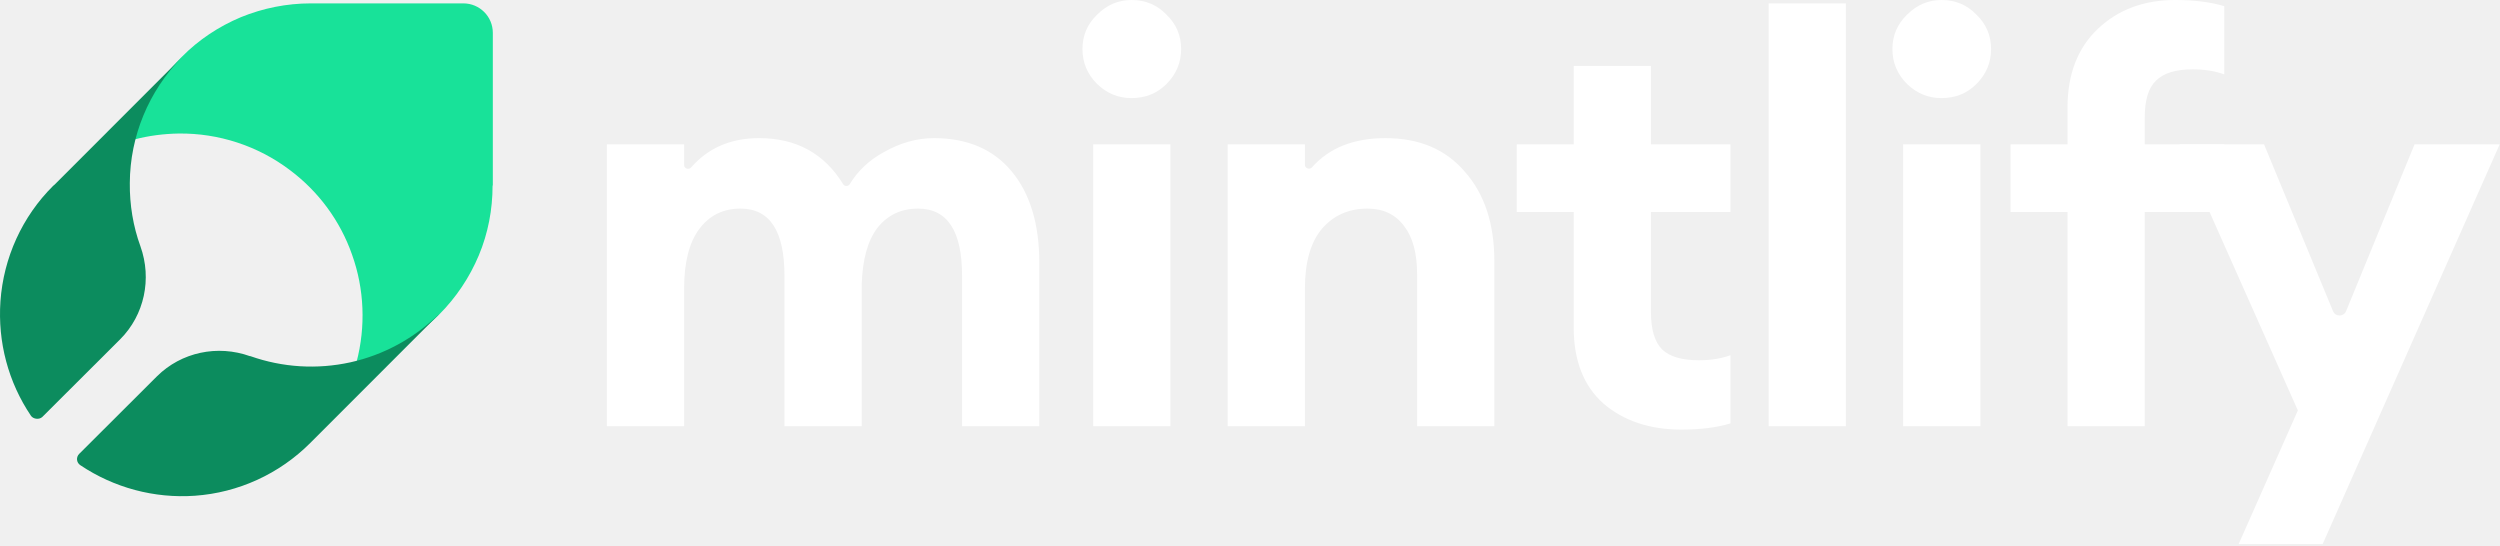
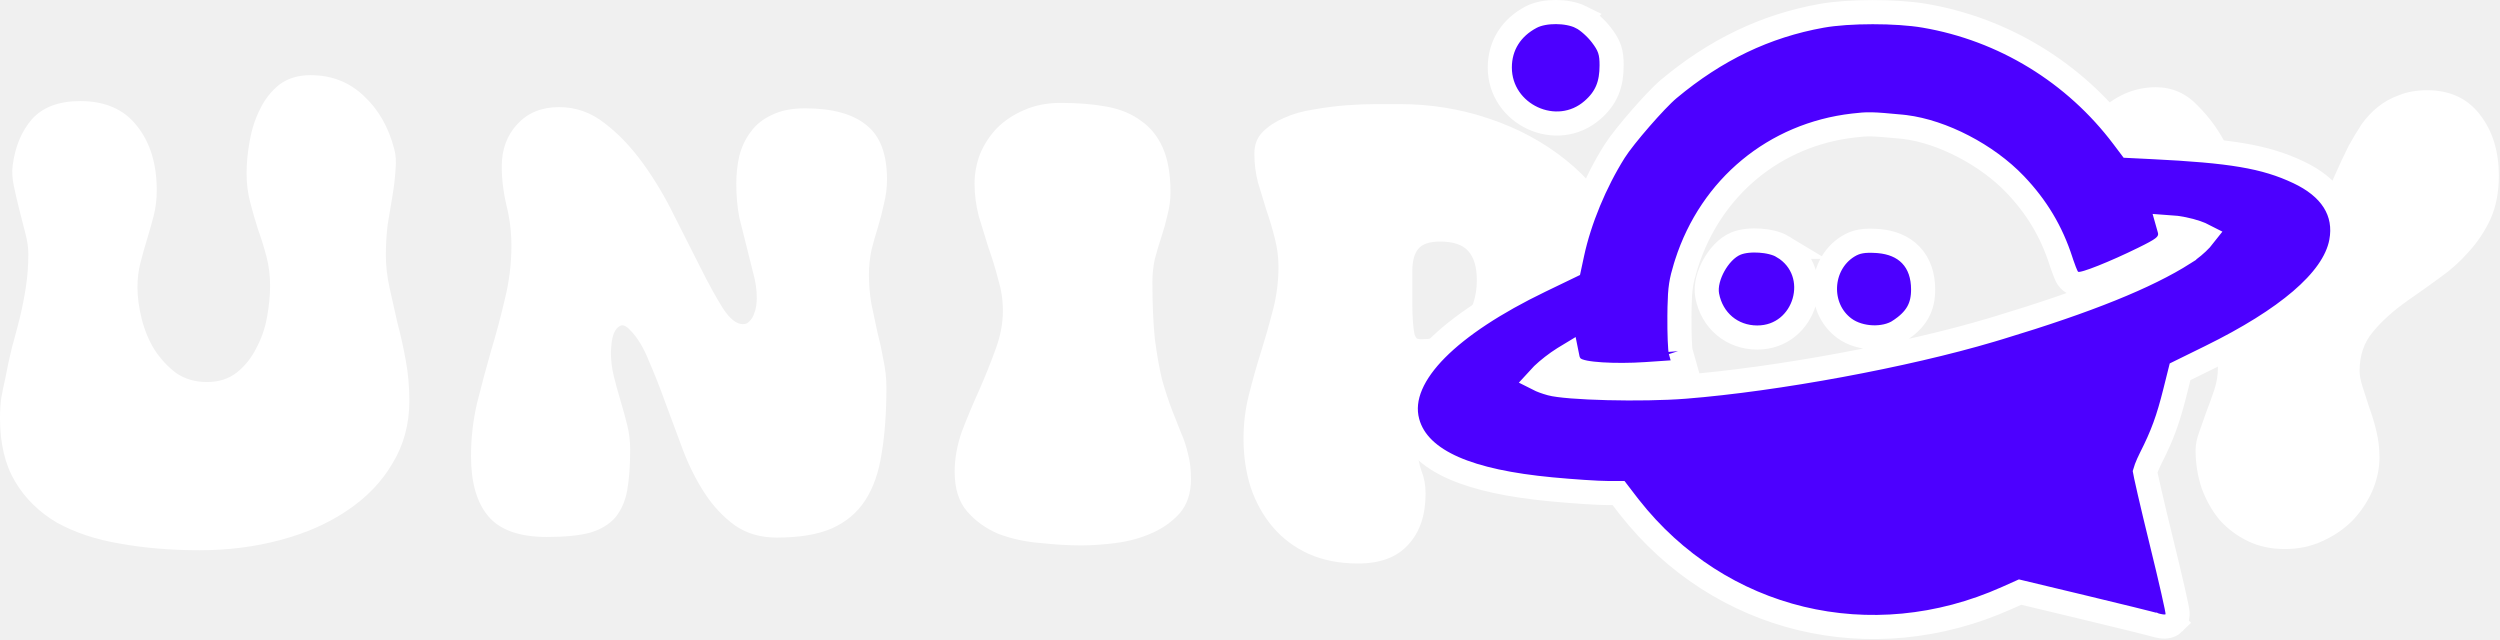
- <svg xmlns="http://www.w3.org/2000/svg" width="1682" height="367" viewBox="0 0 1682 367" fill="none">
-   <path d="M1562.69 366.037H1506.17L1546 276.14L1466.34 97.105H1523.24L1569.66 209.337C1571.28 213.26 1576.84 213.253 1578.45 209.325L1624.52 97.105H1681.79L1562.69 366.037Z" fill="white" />
-   <path d="M1391.02 286.761V142.622H1352.71V97.104H1391.02V72.449C1391.02 49.943 1397.85 32.242 1411.5 19.345C1425.16 6.448 1442.48 0 1463.47 0C1476.37 0 1487.37 1.391 1496.47 4.172V50.069C1490.4 47.793 1483.32 46.656 1475.23 46.656C1463.85 46.656 1455.63 49.184 1450.57 54.242C1445.51 59.046 1442.99 67.265 1442.99 78.897V97.104H1496.47V142.622H1442.99V286.761H1391.02Z" fill="white" />
-   <path d="M1306.22 66.001C1297.37 66.001 1289.66 62.84 1283.08 56.518C1276.51 49.943 1273.22 42.104 1273.22 33C1273.22 23.897 1276.51 16.184 1283.08 9.862C1289.66 3.287 1297.37 0 1306.22 0C1315.58 0 1323.42 3.287 1329.74 9.862C1336.31 16.184 1339.6 23.897 1339.6 33C1339.6 42.104 1336.31 49.943 1329.74 56.518C1323.42 62.84 1315.58 66.001 1306.22 66.001ZM1280.43 286.761V97.104H1332.39V286.761H1280.43Z" fill="white" />
-   <path d="M1189.94 286.761V2.276H1241.91V286.761H1189.94Z" fill="white" />
-   <path d="M1131.24 289.037C1110 289.037 1092.55 283.221 1078.89 271.588C1065.49 259.703 1058.79 242.634 1058.79 220.381V142.622H1020.48V97.104H1058.79V44.38H1110.76V97.104H1164.24V142.622H1110.76V210.14C1110.76 221.772 1113.29 230.117 1118.34 235.174C1123.4 239.979 1131.62 242.381 1143 242.381C1151.09 242.381 1158.17 241.243 1164.24 238.967V284.864C1155.14 287.646 1144.14 289.037 1131.24 289.037Z" fill="white" />
-   <path d="M825.979 286.761V97.104H877.945V110.967C877.945 113.311 881.135 114.347 882.688 112.591C894.273 99.485 910.773 92.932 932.187 92.932C954.946 92.932 972.774 100.518 985.67 115.69C998.82 130.61 1005.39 150.587 1005.39 175.622V286.761H953.429V184.346C953.429 170.438 950.521 159.691 944.704 152.104C938.888 144.265 930.67 140.346 920.049 140.346C907.405 140.346 897.164 144.898 889.325 154.001C881.738 163.105 877.945 176.507 877.945 194.208V286.761H825.979Z" fill="white" />
-   <path d="M761.286 66.001C752.436 66.001 744.723 62.84 738.148 56.518C731.574 49.943 728.286 42.104 728.286 33C728.286 23.897 731.574 16.184 738.148 9.862C744.723 3.287 752.436 0 761.286 0C770.643 0 778.482 3.287 784.804 9.862C791.379 16.184 794.666 23.897 794.666 33C794.666 42.104 791.379 49.943 784.804 56.518C778.482 62.84 770.643 66.001 761.286 66.001ZM735.493 286.761V97.104H787.459V286.761H735.493Z" fill="white" />
-   <path d="M647.273 286.761V185.484C647.273 155.392 637.411 140.346 617.686 140.346C606.307 140.346 597.204 144.645 590.376 153.242C583.801 161.84 580.261 174.61 579.755 191.553V286.761H527.789V185.484C527.789 155.392 517.927 140.346 498.203 140.346C486.571 140.346 477.341 144.898 470.513 154.001C463.685 163.105 460.272 176.507 460.272 194.208V286.761H408.306V97.104H460.272V111.103C460.272 113.435 463.407 114.462 464.939 112.704C476.419 99.522 491.68 92.932 510.72 92.932C535.742 92.932 554.588 103.262 567.259 123.923C568.258 125.553 570.718 125.527 571.712 123.894C577.189 114.891 584.802 107.731 594.548 102.414C605.675 96.093 616.928 92.932 628.307 92.932C650.813 92.932 668.261 100.391 680.652 115.311C693.043 130.231 699.239 150.714 699.239 176.76V286.761H647.273Z" fill="white" />
-   <path d="M331.569 124.833V22.09C331.569 11.065 322.625 2.276 311.764 2.276H209.069C192.938 2.276 176.967 5.472 162.113 11.544C147.26 17.775 133.685 26.724 122.345 38.228L121.546 39.027C106.533 54.207 95.833 73.062 90.402 93.834C100.145 91.277 110.206 89.999 120.268 89.839C147.1 89.52 173.453 98.148 194.855 114.287C214.18 128.668 228.873 148.481 236.859 171.331C245.164 194.5 246.122 219.746 239.893 243.554C260.496 238.122 279.503 227.416 294.675 212.396L295.474 211.597C306.813 200.252 315.917 186.67 322.145 171.81C328.374 156.95 331.409 140.971 331.409 124.833H331.569Z" fill="#18E299" />
-   <path d="M87.337 123.098C87.496 91.579 100.066 61.334 122.182 38.73L36.739 124.212C36.421 124.531 36.102 124.69 35.784 125.008C14.941 145.702 2.371 173.4 0.303 202.69C-1.607 230.07 5.553 257.131 20.828 279.736C22.285 281.892 26.238 282.601 28.466 280.532L80.813 228.319C97.202 211.923 102.293 187.568 94.497 165.759C89.564 152.229 87.178 137.743 87.337 123.098Z" fill="#0C8C5E" />
-   <path d="M294.976 211.605C278.587 227.683 258.062 238.826 235.786 243.761C213.351 248.695 190.121 247.263 168.482 239.622C168.482 239.622 168.323 239.622 168.164 239.622C146.365 231.822 122.022 236.916 105.633 253.153L53.285 305.365C51.057 307.594 51.376 311.255 54.081 313.006C76.674 328.129 103.724 335.451 131.091 333.541C160.368 331.472 187.894 318.896 208.737 298.043L209.533 297.247L294.976 211.765V211.605Z" fill="#0C8C5E" />
+ <svg xmlns="http://www.w3.org/2000/svg" width="622" height="159" viewBox="0 0 622 159" fill="none">
+   <path d="M0 104.05C0 102.35 0.1 100.7 0.3 99.1C0.6 97.4 0.95 95.7 1.35 94C1.85 91.3 2.4 88.75 3 86.35C3.7 83.85 4.35 81.4 4.95 79C5.55 76.5 6.05 73.95 6.45 71.35C6.85 68.75 7.05 66 7.05 63.1C7.05 61.6 6.8 59.9 6.3 58C5.8 56.1 5.3 54.15 4.8 52.15C4.3 50.15 3.85 48.2 3.45 46.3C3.05 44.4 2.95 42.7 3.15 41.2C3.75 36.5 5.35 32.65 7.95 29.65C10.65 26.65 14.65 25.15 19.95 25.15C26.15 25.15 30.85 27.2 34.05 31.3C37.35 35.4 39 40.75 39 47.35C39 49.55 38.75 51.65 38.25 53.65C37.75 55.55 37.2 57.5 36.6 59.5C36 61.4 35.45 63.35 34.95 65.35C34.45 67.25 34.2 69.3 34.2 71.5C34.2 73.9 34.55 76.5 35.25 79.3C35.95 82.1 37 84.65 38.4 86.95C39.9 89.25 41.7 91.2 43.8 92.8C46 94.3 48.55 95.05 51.45 95.05C54.45 95.05 56.95 94.25 58.95 92.65C60.95 91.05 62.55 89.05 63.75 86.65C65.05 84.25 65.95 81.65 66.45 78.85C66.95 76.05 67.2 73.45 67.2 71.05C67.2 68.55 66.9 66.15 66.3 63.85C65.7 61.55 65 59.3 64.2 57.1C63.5 54.9 62.85 52.65 62.25 50.35C61.65 48.05 61.35 45.65 61.35 43.15C61.35 40.65 61.6 38 62.1 35.2C62.6 32.3 63.45 29.65 64.65 27.25C65.85 24.75 67.45 22.7 69.45 21.1C71.55 19.5 74.15 18.7 77.25 18.7C82.45 18.7 86.85 20.4 90.45 23.8C94.15 27.2 96.7 31.65 98.1 37.15C98.5 38.55 98.6 40.25 98.4 42.25C98.3 44.15 98.05 46.3 97.65 48.7C97.25 51 96.85 53.4 96.45 55.9C96.15 58.4 96 60.95 96 63.55C96 66.05 96.3 68.7 96.9 71.5C97.5 74.2 98.15 77.1 98.85 80.2C99.65 83.2 100.35 86.35 100.95 89.65C101.55 92.85 101.85 96.2 101.85 99.7C101.85 105.5 100.45 110.7 97.65 115.3C94.95 119.9 91.2 123.8 86.4 127C81.7 130.2 76.15 132.65 69.75 134.35C63.45 136.05 56.75 136.9 49.65 136.9C42.55 136.9 35.95 136.35 29.85 135.25C23.85 134.25 18.6 132.5 14.1 130C9.7 127.4 6.25 124 3.75 119.8C1.25 115.6 0 110.35 0 104.05Z" fill="white" />
+   <path d="M156.789 82.15C155.789 81.05 154.939 80.7 154.239 81.1C153.639 81.4 153.139 82 152.739 82.9C152.439 83.7 152.239 84.6 152.139 85.6C152.039 86.6 151.989 87.25 151.989 87.55C151.989 89.65 152.239 91.7 152.739 93.7C153.239 95.7 153.789 97.7 154.389 99.7C154.989 101.7 155.539 103.7 156.039 105.7C156.539 107.7 156.789 109.75 156.789 111.85C156.789 115.85 156.539 119.25 156.039 122.05C155.539 124.75 154.539 127 153.039 128.8C151.539 130.5 149.439 131.75 146.739 132.55C144.039 133.25 140.489 133.6 136.089 133.6C129.289 133.6 124.439 131.9 121.539 128.5C118.639 125.1 117.189 120.1 117.189 113.5C117.189 109 117.689 104.6 118.689 100.3C119.789 95.9 120.939 91.6 122.139 87.4C123.439 83.1 124.589 78.8 125.589 74.5C126.689 70.1 127.239 65.65 127.239 61.15C127.239 57.75 126.839 54.45 126.039 51.25C125.239 47.95 124.839 44.65 124.839 41.35C124.839 37.15 126.139 33.65 128.739 30.85C131.339 28.05 134.789 26.65 139.089 26.65C143.289 26.65 147.089 28 150.489 30.7C153.889 33.3 157.039 36.6 159.939 40.6C162.839 44.6 165.439 48.95 167.739 53.65C170.139 58.35 172.339 62.7 174.339 66.7C176.339 70.7 178.189 74.05 179.889 76.75C181.589 79.35 183.239 80.65 184.839 80.65C185.539 80.65 186.089 80.4 186.489 79.9C186.989 79.4 187.339 78.85 187.539 78.25C187.839 77.55 188.039 76.85 188.139 76.15C188.239 75.35 188.289 74.7 188.289 74.2C188.289 72.1 187.989 70 187.389 67.9C186.889 65.8 186.339 63.6 185.739 61.3C185.139 59 184.539 56.6 183.939 54.1C183.439 51.5 183.189 48.7 183.189 45.7C183.189 43.3 183.439 41 183.939 38.8C184.539 36.5 185.489 34.5 186.789 32.8C188.089 31 189.839 29.6 192.039 28.6C194.239 27.5 196.989 26.95 200.289 26.95C207.089 26.95 212.189 28.35 215.589 31.15C218.989 33.85 220.689 38.35 220.689 44.65C220.689 46.65 220.439 48.65 219.939 50.65C219.539 52.55 219.039 54.5 218.439 56.5C217.839 58.4 217.289 60.35 216.789 62.35C216.389 64.35 216.189 66.35 216.189 68.35C216.189 70.75 216.389 73.15 216.789 75.55C217.289 77.85 217.789 80.2 218.289 82.6C218.889 84.9 219.389 87.2 219.789 89.5C220.289 91.8 220.539 94.1 220.539 96.4C220.539 102.7 220.139 108.2 219.339 112.9C218.639 117.5 217.289 121.35 215.289 124.45C213.289 127.55 210.489 129.9 206.889 131.5C203.389 133 198.839 133.75 193.239 133.75C189.239 133.75 185.789 132.75 182.889 130.75C179.989 128.65 177.489 126 175.389 122.8C173.289 119.6 171.489 116.05 169.989 112.15C168.489 108.15 167.039 104.25 165.639 100.45C164.239 96.55 162.839 93 161.439 89.8C160.139 86.5 158.589 83.95 156.789 82.15Z" fill="white" />
+   <path d="M263.92 25.6C268.12 25.6 271.87 25.9 275.17 26.5C278.57 27.1 281.42 28.25 283.72 29.95C286.12 31.55 287.97 33.8 289.27 36.7C290.57 39.6 291.22 43.3 291.22 47.8C291.22 49.7 290.97 51.6 290.47 53.5C290.07 55.3 289.57 57.1 288.97 58.9C288.37 60.7 287.82 62.55 287.32 64.45C286.92 66.25 286.72 68.15 286.72 70.15C286.72 75.65 286.92 80.35 287.32 84.25C287.82 88.15 288.42 91.55 289.12 94.45C289.92 97.25 290.72 99.7 291.52 101.8C292.32 103.8 293.07 105.7 293.77 107.5C294.57 109.3 295.17 111.1 295.57 112.9C296.07 114.7 296.32 116.8 296.32 119.2C296.32 122.7 295.37 125.55 293.47 127.75C291.57 129.85 289.22 131.5 286.42 132.7C283.72 133.9 280.77 134.7 277.57 135.1C274.47 135.5 271.62 135.7 269.02 135.7C265.92 135.7 262.52 135.5 258.82 135.1C255.12 134.8 251.67 134.05 248.47 132.85C245.37 131.55 242.77 129.7 240.67 127.3C238.57 124.9 237.52 121.6 237.52 117.4C237.52 114.1 238.12 110.75 239.32 107.35C240.62 103.95 242.02 100.6 243.52 97.3C245.02 93.9 246.37 90.55 247.57 87.25C248.87 83.85 249.52 80.55 249.52 77.35C249.52 74.65 249.12 72 248.32 69.4C247.62 66.7 246.82 64.1 245.92 61.6C245.12 59 244.32 56.4 243.52 53.8C242.82 51.1 242.47 48.4 242.47 45.7C242.47 43.2 242.92 40.75 243.82 38.35C244.82 35.95 246.22 33.8 248.02 31.9C249.92 30 252.17 28.5 254.77 27.4C257.47 26.2 260.52 25.6 263.92 25.6Z" fill="white" />
+   <path d="M352.736 112.15C352.736 113.65 353.036 115.3 353.636 117.1C354.336 118.8 354.686 120.7 354.686 122.8C354.686 128.2 353.236 132.45 350.336 135.55C347.536 138.65 343.386 140.2 337.886 140.2C333.286 140.2 329.186 139.4 325.586 137.8C322.086 136.2 319.136 134 316.736 131.2C314.336 128.4 312.486 125.1 311.186 121.3C309.986 117.5 309.386 113.45 309.386 109.15C309.386 105.35 309.836 101.7 310.736 98.2C311.636 94.6 312.636 91.05 313.736 87.55C314.836 84.05 315.836 80.55 316.736 77.05C317.636 73.55 318.086 70 318.086 66.4C318.086 64 317.786 61.65 317.186 59.35C316.586 56.95 315.886 54.6 315.086 52.3C314.386 50 313.686 47.7 312.986 45.4C312.386 43.1 312.086 40.7 312.086 38.2C312.086 36 312.786 34.2 314.186 32.8C315.586 31.4 317.336 30.25 319.436 29.35C321.636 28.35 324.086 27.65 326.786 27.25C329.586 26.75 332.286 26.4 334.886 26.2C337.586 26 340.086 25.9 342.386 25.9C344.786 25.9 346.736 25.9 348.236 25.9C355.936 25.9 363.336 27.1 370.436 29.5C377.636 31.9 384.036 35.35 389.636 39.85C395.236 44.35 399.686 49.8 402.986 56.2C406.386 62.5 408.086 69.6 408.086 77.5C408.086 81.7 407.286 86 405.686 90.4C404.186 94.7 401.986 98.65 399.086 102.25C396.186 105.75 392.686 108.65 388.586 110.95C384.586 113.15 380.036 114.25 374.936 114.25C372.336 114.25 370.286 113.95 368.786 113.35C367.386 112.65 366.136 111.95 365.036 111.25C364.036 110.45 362.986 109.75 361.886 109.15C360.786 108.55 359.186 108.25 357.086 108.25C356.386 108.25 355.486 108.55 354.386 109.15C353.286 109.75 352.736 110.75 352.736 112.15ZM358.286 60.1C355.686 60.1 353.886 60.7 352.886 61.9C351.886 63.1 351.386 64.95 351.386 67.45C351.386 68.35 351.386 69.55 351.386 71.05C351.386 72.55 351.386 74.1 351.386 75.7C351.386 77.2 351.436 78.65 351.536 80.05C351.636 81.45 351.786 82.55 351.986 83.35C352.186 83.85 352.386 84.15 352.586 84.25C352.786 84.35 353.136 84.4 353.636 84.4C358.136 84.4 361.536 83 363.836 80.2C366.236 77.4 367.436 73.9 367.436 69.7C367.436 66.5 366.736 64.1 365.336 62.5C363.936 60.9 361.586 60.1 358.286 60.1Z" fill="white" />
+   <path d="M536.362 21.7C540.462 21.7 543.962 23.25 546.862 26.35C549.862 29.35 552.313 32.8 554.213 36.7C555.313 39.1 556.263 41.5 557.062 43.9C557.963 46.3 558.912 48.5 559.912 50.5C560.912 52.4 562.062 53.95 563.362 55.15C564.762 56.35 566.463 56.95 568.463 56.95C570.563 56.95 572.313 56.35 573.713 55.15C575.213 53.85 576.512 52.2 577.612 50.2C578.812 48.2 579.912 46 580.912 43.6C582.012 41.1 583.162 38.65 584.362 36.25C585.362 34.45 586.413 32.7 587.513 31C588.713 29.3 590.063 27.85 591.562 26.65C593.163 25.35 594.963 24.35 596.963 23.65C598.963 22.85 601.262 22.45 603.862 22.45C609.562 22.45 613.962 24.5 617.062 28.6C620.163 32.6 621.713 37.65 621.713 43.75C621.713 47.85 621.012 51.45 619.612 54.55C618.212 57.55 616.413 60.25 614.213 62.65C612.113 65.05 609.713 67.2 607.013 69.1C604.413 71 601.813 72.85 599.213 74.65C595.513 77.25 592.562 79.9 590.362 82.6C588.162 85.2 587.062 88.45 587.062 92.35C587.062 93.35 587.313 94.65 587.812 96.25C588.312 97.75 588.863 99.45 589.463 101.35C590.163 103.25 590.763 105.25 591.263 107.35C591.763 109.45 592.013 111.6 592.013 113.8C592.013 116.6 591.413 119.4 590.213 122.2C589.013 124.9 587.363 127.35 585.263 129.55C583.163 131.65 580.663 133.35 577.763 134.65C574.963 135.95 571.863 136.6 568.463 136.6C565.063 136.6 562.013 135.95 559.312 134.65C556.612 133.35 554.263 131.6 552.263 129.4C550.363 127.1 548.863 124.45 547.763 121.45C546.763 118.45 546.263 115.3 546.263 112C546.263 110.6 546.562 109.1 547.162 107.5C547.762 105.8 548.363 104.1 548.963 102.4C549.663 100.6 550.312 98.8 550.912 97C551.512 95.2 551.812 93.4 551.812 91.6C551.812 90.4 551.762 89.15 551.662 87.85C551.662 86.55 551.463 85.25 551.062 83.95C550.663 82.65 549.963 81.35 548.963 80.05C548.063 78.75 546.763 77.5 545.062 76.3C541.863 74.1 538.562 71.95 535.162 69.85C531.762 67.65 528.613 65.25 525.713 62.65C522.913 60.05 520.613 57.15 518.812 53.95C517.012 50.65 516.112 46.75 516.112 42.25C516.112 39.45 516.663 36.8 517.763 34.3C518.863 31.8 520.312 29.65 522.112 27.85C524.012 25.95 526.162 24.45 528.562 23.35C531.062 22.25 533.662 21.7 536.362 21.7Z" fill="white" />
+   <path d="M453.23 3.932C459.961 2.723 471.831 2.723 478.825 3.918C498.521 7.284 516.19 18.085 528.26 34.126L529.908 36.318L535.406 36.59C555.03 37.56 563.486 38.909 571.848 42.855C575.695 44.671 578.746 47.016 580.648 50.001C582.593 53.055 583.175 56.529 582.485 60.2C581.538 65.238 577.853 70.119 572.462 74.735C567.003 79.411 559.427 84.127 550.005 88.762L542.401 92.502L541.171 97.42C539.434 104.365 538.016 108.254 535.112 113.974C534.668 114.847 534.268 115.758 533.986 116.5C533.852 116.852 533.757 117.137 533.697 117.344C533.746 117.61 533.822 117.987 533.925 118.474C534.133 119.455 534.436 120.815 534.815 122.459C535.571 125.744 536.615 130.123 537.766 134.799C538.922 139.498 539.945 143.807 540.662 146.967C541.02 148.543 541.305 149.85 541.493 150.782C541.586 151.242 541.663 151.644 541.712 151.952C541.735 152.097 541.762 152.282 541.777 152.464C541.783 152.544 541.796 152.715 541.786 152.921C541.782 153.018 541.769 153.222 541.713 153.472C541.683 153.604 541.53 154.32 540.896 154.95L540.897 154.951C540.311 155.533 539.658 155.717 539.409 155.778C539.097 155.855 538.822 155.876 538.646 155.882C538.286 155.894 537.943 155.859 537.677 155.822C537.123 155.745 536.5 155.598 535.903 155.411L535.901 155.41C535.9 155.41 535.896 155.409 535.889 155.407C535.881 155.405 535.87 155.401 535.856 155.396C535.826 155.388 535.787 155.377 535.738 155.363C535.639 155.336 535.511 155.302 535.352 155.26C535.034 155.176 534.614 155.067 534.1 154.937C533.072 154.675 531.691 154.33 530.053 153.926C526.779 153.118 522.495 152.077 517.993 150.998L502.596 147.308L499.277 148.792C465.529 163.881 427.832 154.784 405.36 126.132L404.831 125.451L402.696 122.668H400.002C397.553 122.668 391.24 122.246 385.963 121.746C375.772 120.781 367.65 119.067 361.717 116.465C355.783 113.862 351.594 110.156 350.198 105.002C348.524 98.826 351.791 92.525 357.398 86.874C363.112 81.115 371.914 75.319 383.175 69.882L390.479 66.356L391.183 63.077C392.973 54.739 396.874 45.332 401.699 37.658C402.927 35.705 405.532 32.476 408.107 29.515C410.677 26.558 413.497 23.547 415.225 22.105C426.886 12.373 439.241 6.443 453.23 3.932ZM473.077 31.51C465.518 30.797 464.844 30.801 461.118 31.23C441.53 33.482 425.733 46.542 419.626 65.522L419.342 66.431C418.277 69.952 417.972 71.637 417.874 76.41L417.844 78.658C417.826 80.793 417.858 82.898 417.923 84.561C417.956 85.395 417.996 86.096 418.04 86.624C418.08 87.096 418.112 87.294 418.114 87.318L418.104 87.289L418.542 88.843L419.547 92.401L415.859 92.651L409.552 93.079C405.638 93.344 401.623 93.347 398.464 93.144C396.895 93.044 395.46 92.888 394.325 92.667C393.767 92.558 393.184 92.416 392.661 92.217C392.399 92.117 392.081 91.976 391.763 91.775C391.469 91.59 390.996 91.243 390.625 90.662V90.661C390.192 89.983 389.994 89.157 389.893 88.638C389.641 88.79 389.366 88.96 389.069 89.147C387.131 90.363 385.194 91.891 383.771 93.244C383.364 93.631 383.019 93.987 382.738 94.299C383.44 94.656 384.479 95.059 385.906 95.453C386.726 95.68 388.495 95.929 391.089 96.136C393.604 96.336 396.683 96.483 399.982 96.564C406.593 96.728 413.949 96.627 419.256 96.205C441.999 94.395 474.058 88.465 495.304 82.142L497.455 81.497C519.452 74.854 534.15 68.883 543.41 62.991V62.99C544.99 61.985 546.509 60.696 547.603 59.517C547.9 59.196 548.148 58.899 548.351 58.637C547.874 58.39 547.246 58.12 546.474 57.852C544.499 57.17 541.993 56.647 539.607 56.493C539.654 56.658 539.704 56.835 539.758 57.023C539.94 57.651 540.084 58.612 539.661 59.677C539.282 60.632 538.601 61.265 538.08 61.669C537.096 62.433 535.493 63.255 533.351 64.311C529.784 66.07 526.074 67.718 523.175 68.872C521.735 69.446 520.441 69.918 519.444 70.222C518.96 70.369 518.449 70.506 517.988 70.581C517.769 70.617 517.43 70.661 517.051 70.644C516.882 70.636 515.734 70.608 514.833 69.649L514.832 69.648C514.531 69.328 514.349 68.991 514.299 68.901C514.213 68.745 514.135 68.585 514.07 68.444C513.938 68.158 513.798 67.818 513.658 67.462C513.448 66.922 513.214 66.276 512.983 65.594L512.753 64.901C510.394 57.611 506.762 51.53 501.396 45.901C494.319 38.478 483.194 32.761 473.964 31.606L473.077 31.51ZM431.917 60.59C433.668 59.87 435.949 59.741 437.854 59.87C439.743 59.998 441.997 60.43 443.613 61.409H443.612C454.112 67.773 449.335 83.985 437.195 83.976C430.909 83.971 425.934 79.756 424.758 73.573C424.27 71.007 425.226 68.151 426.405 66.026C427.591 63.889 429.506 61.581 431.917 60.59ZM459.75 61.319C461.904 59.974 463.887 59.779 466.854 59.944L467.481 59.989C470.594 60.267 473.363 61.318 475.386 63.409C477.553 65.65 478.471 68.677 478.474 72.02C478.476 74.094 478.131 76.019 477.093 77.82C476.079 79.58 474.561 80.942 472.733 82.189H472.732C470.708 83.57 468.103 84.027 465.779 83.929C463.434 83.829 460.884 83.145 458.902 81.689C452.049 76.652 452.565 65.811 459.75 61.319ZM387.152 3C389.222 3.011 391.565 3.37 393.399 4.287L393.398 4.288C394.31 4.745 395.271 5.488 396.071 6.203C396.902 6.947 397.753 7.834 398.423 8.714C399.28 9.839 400.017 10.918 400.459 12.231C400.902 13.544 400.969 14.85 400.969 16.267C400.969 18.538 400.682 20.593 399.881 22.494C399.069 24.42 397.818 25.976 396.208 27.381C387.319 35.139 373.15 28.529 373.15 16.788C373.15 11.307 376.016 6.852 380.947 4.263C382.748 3.317 385.1 2.989 387.152 3Z" fill="#4C00FF" stroke="white" stroke-width="6" />
</svg>
